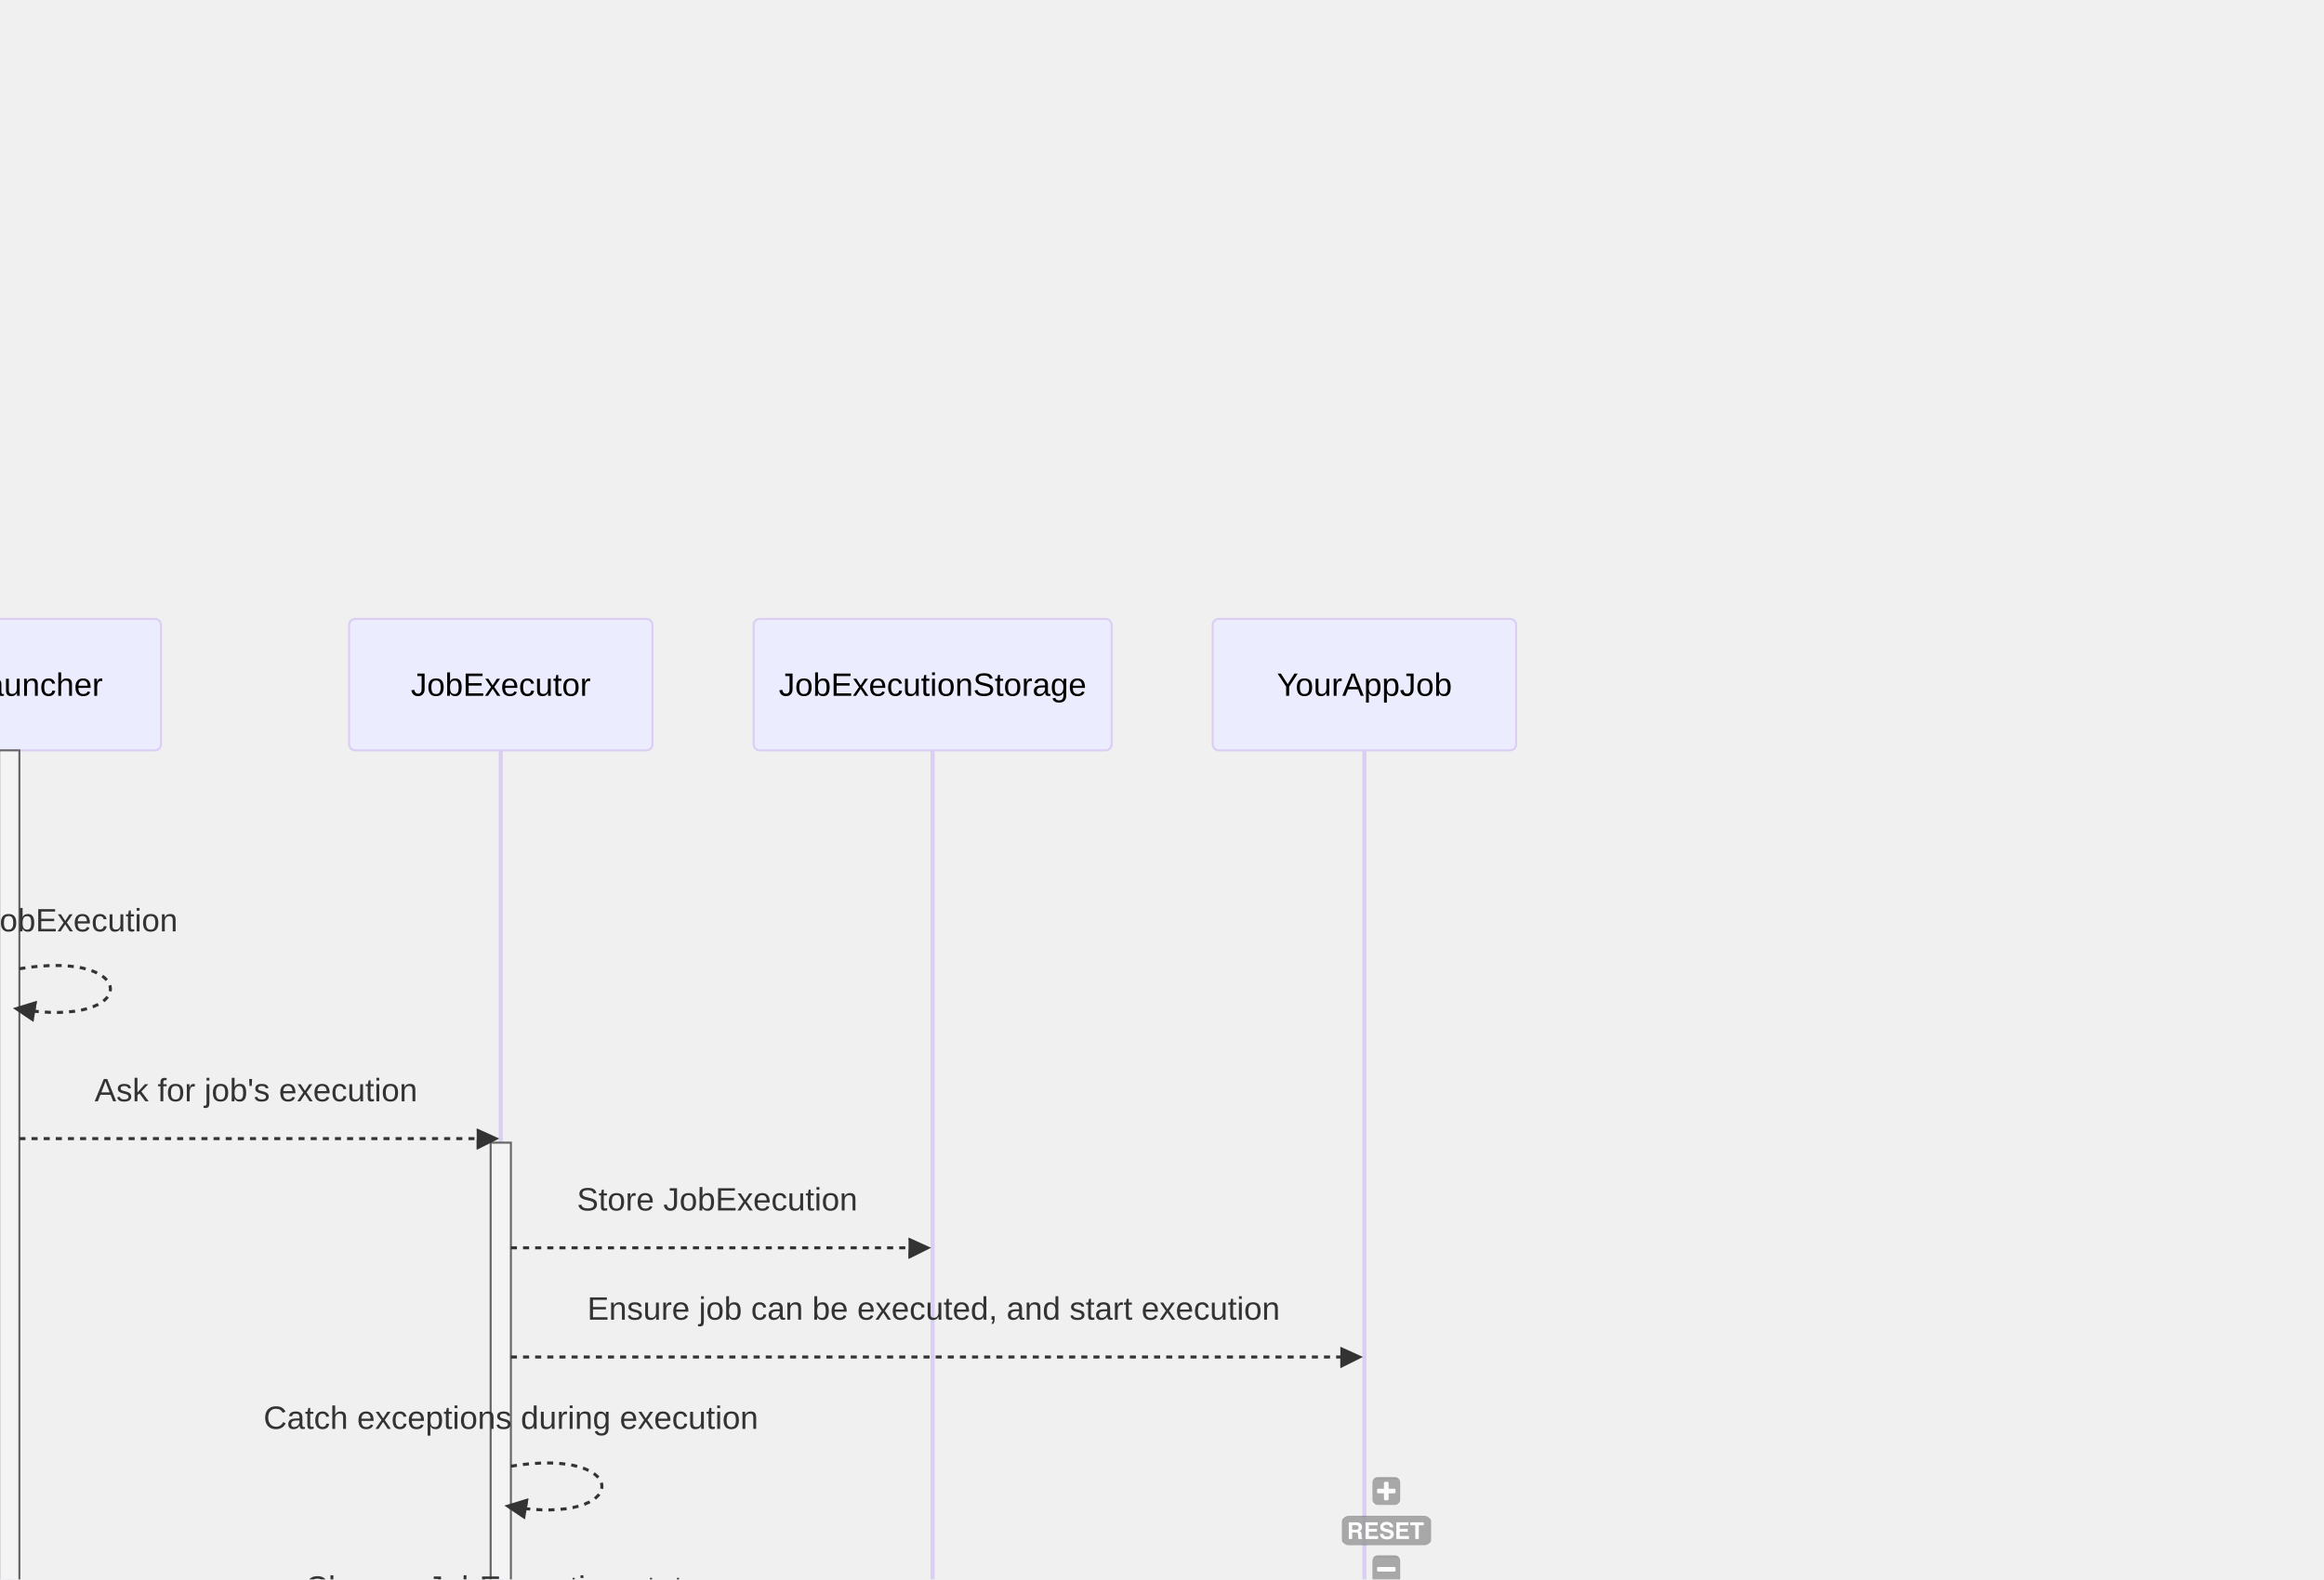
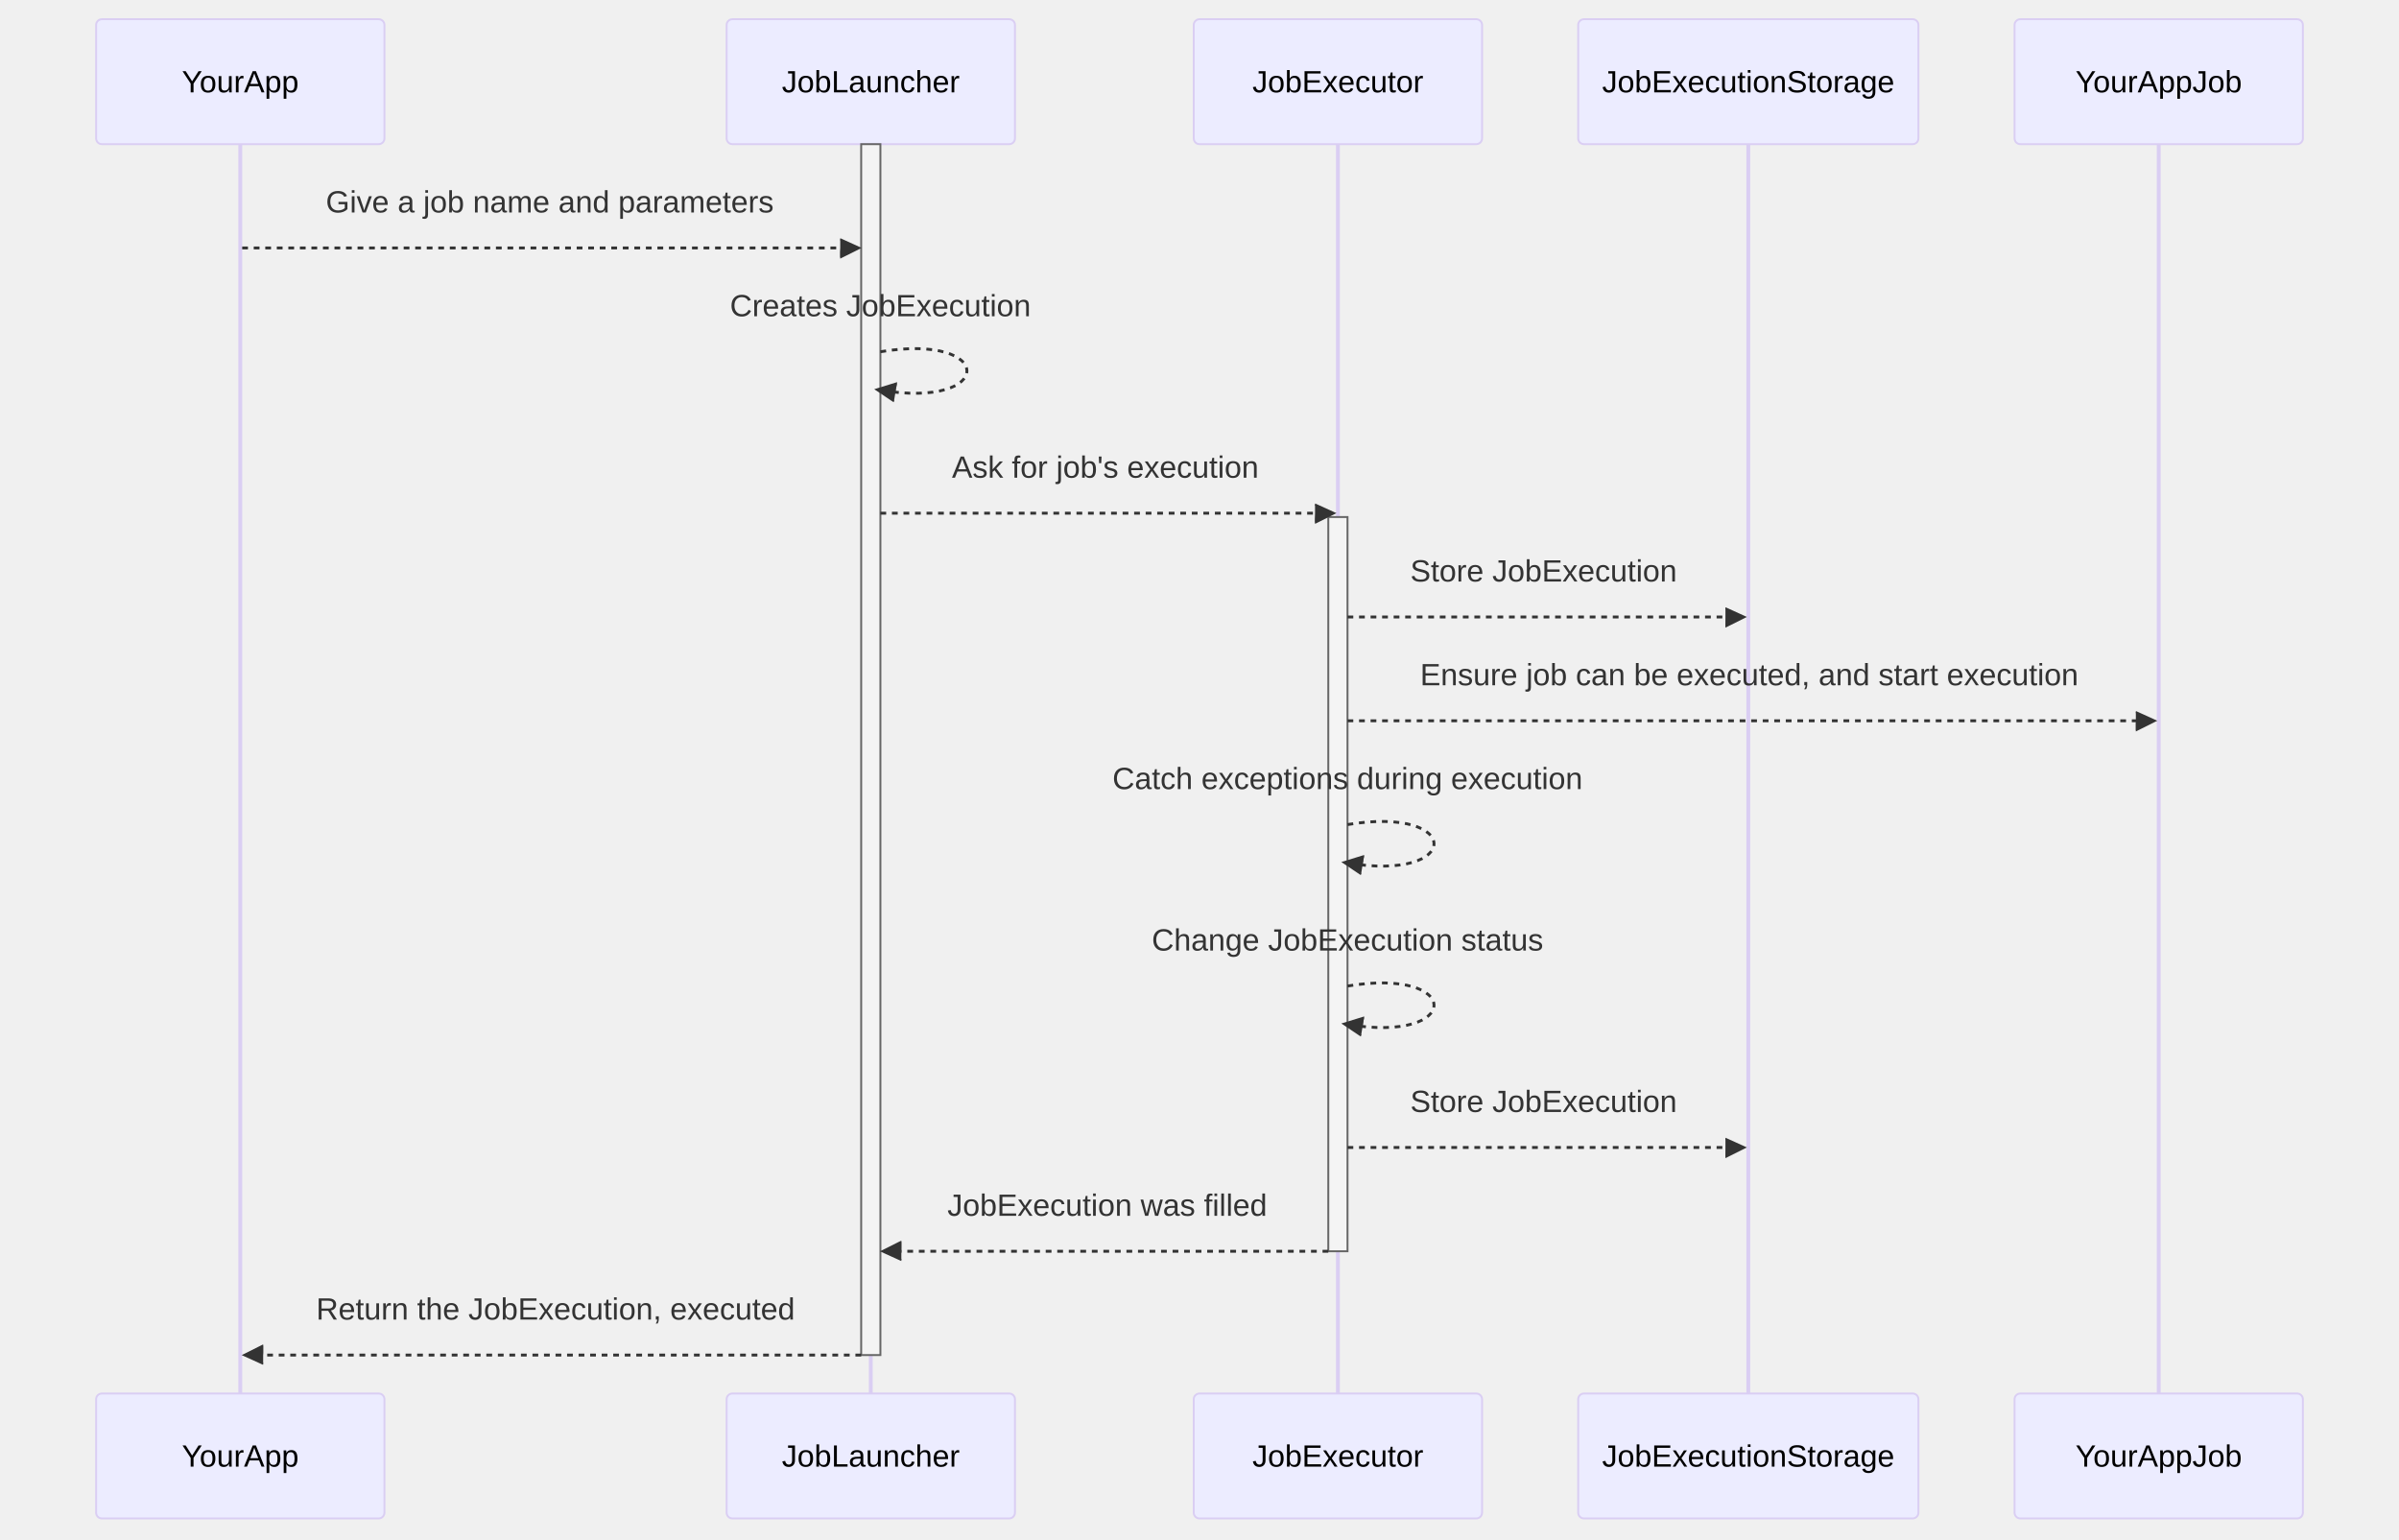
- <svg xmlns="http://www.w3.org/2000/svg" aria-roledescription="sequence" role="graphics-document document" style="overflow: hidden; max-width: 100%;" width="100%" id="graph-div" height="100%">
+ <svg xmlns="http://www.w3.org/2000/svg" aria-roledescription="sequence" role="graphics-document document" viewBox="-50 -10 1248 801" style="max-width: 100%;" width="100%" id="graph-div" height="100%">
+   <g>
+     <rect class="actor actor-bottom" ry="3" rx="3" name="YourAppJob" height="65" width="150" stroke="#666" fill="#eaeaea" y="715" x="998" />
+     <text style="text-anchor: middle; font-size: 16px; font-weight: 400;" class="actor actor-box" alignment-baseline="central" dominant-baseline="central" y="747.5" x="1073">
+       <tspan dy="0" x="1073">YourAppJob</tspan>
+     </text>
+   </g>
+   <g>
+     <rect class="actor actor-bottom" ry="3" rx="3" name="JobExecutionStorage" height="65" width="177" stroke="#666" fill="#eaeaea" y="715" x="771" />
+     <text style="text-anchor: middle; font-size: 16px; font-weight: 400;" class="actor actor-box" alignment-baseline="central" dominant-baseline="central" y="747.5" x="859.5">
+       <tspan dy="0" x="859.5">JobExecutionStorage</tspan>
+     </text>
+   </g>
+   <g>
+     <rect class="actor actor-bottom" ry="3" rx="3" name="JobExecutor" height="65" width="150" stroke="#666" fill="#eaeaea" y="715" x="571" />
+     <text style="text-anchor: middle; font-size: 16px; font-weight: 400;" class="actor actor-box" alignment-baseline="central" dominant-baseline="central" y="747.5" x="646">
+       <tspan dy="0" x="646">JobExecutor</tspan>
+     </text>
+   </g>
+   <g>
+     <rect class="actor actor-bottom" ry="3" rx="3" name="JobLauncher" height="65" width="150" stroke="#666" fill="#eaeaea" y="715" x="328" />
+     <text style="text-anchor: middle; font-size: 16px; font-weight: 400;" class="actor actor-box" alignment-baseline="central" dominant-baseline="central" y="747.5" x="403">
+       <tspan dy="0" x="403">JobLauncher</tspan>
+     </text>
+   </g>
+   <g>
+     <rect class="actor actor-bottom" ry="3" rx="3" name="YourApp" height="65" width="150" stroke="#666" fill="#eaeaea" y="715" x="0" />
+     <text style="text-anchor: middle; font-size: 16px; font-weight: 400;" class="actor actor-box" alignment-baseline="central" dominant-baseline="central" y="747.5" x="75">
+       <tspan dy="0" x="75">YourApp</tspan>
+     </text>
+   </g>
+   <g>
+     <line name="YourAppJob" stroke="#999" stroke-width="0.5px" class="actor-line 200" y2="715" x2="1073" y1="65" x1="1073" id="actor59" />
+     <g id="root-59">
+       <rect class="actor actor-top" ry="3" rx="3" name="YourAppJob" height="65" width="150" stroke="#666" fill="#eaeaea" y="0" x="998" />
+       <text style="text-anchor: middle; font-size: 16px; font-weight: 400;" class="actor actor-box" alignment-baseline="central" dominant-baseline="central" y="32.5" x="1073">
+         <tspan dy="0" x="1073">YourAppJob</tspan>
+       </text>
+     </g>
+   </g>
+   <g>
+     <line name="JobExecutionStorage" stroke="#999" stroke-width="0.5px" class="actor-line 200" y2="715" x2="859.5" y1="65" x1="859.5" id="actor58" />
+     <g id="root-58">
+       <rect class="actor actor-top" ry="3" rx="3" name="JobExecutionStorage" height="65" width="177" stroke="#666" fill="#eaeaea" y="0" x="771" />
+       <text style="text-anchor: middle; font-size: 16px; font-weight: 400;" class="actor actor-box" alignment-baseline="central" dominant-baseline="central" y="32.5" x="859.5">
+         <tspan dy="0" x="859.5">JobExecutionStorage</tspan>
+       </text>
+     </g>
+   </g>
+   <g>
+     <line name="JobExecutor" stroke="#999" stroke-width="0.5px" class="actor-line 200" y2="715" x2="646" y1="65" x1="646" id="actor57" />
+     <g id="root-57">
+       <rect class="actor actor-top" ry="3" rx="3" name="JobExecutor" height="65" width="150" stroke="#666" fill="#eaeaea" y="0" x="571" />
+       <text style="text-anchor: middle; font-size: 16px; font-weight: 400;" class="actor actor-box" alignment-baseline="central" dominant-baseline="central" y="32.5" x="646">
+         <tspan dy="0" x="646">JobExecutor</tspan>
+       </text>
+     </g>
+   </g>
+   <g>
+     <line name="JobLauncher" stroke="#999" stroke-width="0.5px" class="actor-line 200" y2="715" x2="403" y1="65" x1="403" id="actor56" />
+     <g id="root-56">
+       <rect class="actor actor-top" ry="3" rx="3" name="JobLauncher" height="65" width="150" stroke="#666" fill="#eaeaea" y="0" x="328" />
+       <text style="text-anchor: middle; font-size: 16px; font-weight: 400;" class="actor actor-box" alignment-baseline="central" dominant-baseline="central" y="32.5" x="403">
+         <tspan dy="0" x="403">JobLauncher</tspan>
+       </text>
+     </g>
+   </g>
+   <g>
+     <line name="YourApp" stroke="#999" stroke-width="0.5px" class="actor-line 200" y2="715" x2="75" y1="65" x1="75" id="actor55" />
+     <g id="root-55">
+       <rect class="actor actor-top" ry="3" rx="3" name="YourApp" height="65" width="150" stroke="#666" fill="#eaeaea" y="0" x="0" />
+       <text style="text-anchor: middle; font-size: 16px; font-weight: 400;" class="actor actor-box" alignment-baseline="central" dominant-baseline="central" y="32.5" x="75">
+         <tspan dy="0" x="75">YourApp</tspan>
+       </text>
+     </g>
+   </g>
+   <style>#graph-div{font-family:"trebuchet ms",verdana,arial,sans-serif;font-size:16px;fill:#333;}#graph-div .error-icon{fill:#552222;}#graph-div .error-text{fill:#552222;stroke:#552222;}#graph-div .edge-thickness-normal{stroke-width:1px;}#graph-div .edge-thickness-thick{stroke-width:3.5px;}#graph-div .edge-pattern-solid{stroke-dasharray:0;}#graph-div .edge-thickness-invisible{stroke-width:0;fill:none;}#graph-div .edge-pattern-dashed{stroke-dasharray:3;}#graph-div .edge-pattern-dotted{stroke-dasharray:2;}#graph-div .marker{fill:#333333;stroke:#333333;}#graph-div .marker.cross{stroke:#333333;}#graph-div svg{font-family:"trebuchet ms",verdana,arial,sans-serif;font-size:16px;}#graph-div p{margin:0;}#graph-div .actor{stroke:hsl(259.626, 59.777%, 87.902%);fill:#ECECFF;}#graph-div text.actor&gt;tspan{fill:black;stroke:none;}#graph-div .actor-line{stroke:hsl(259.626, 59.777%, 87.902%);}#graph-div .messageLine0{stroke-width:1.5;stroke-dasharray:none;stroke:#333;}#graph-div .messageLine1{stroke-width:1.5;stroke-dasharray:2,2;stroke:#333;}#graph-div #arrowhead path{fill:#333;stroke:#333;}#graph-div .sequenceNumber{fill:white;}#graph-div #sequencenumber{fill:#333;}#graph-div #crosshead path{fill:#333;stroke:#333;}#graph-div .messageText{fill:#333;stroke:none;}#graph-div .labelBox{stroke:hsl(259.626, 59.777%, 87.902%);fill:#ECECFF;}#graph-div .labelText,#graph-div .labelText&gt;tspan{fill:black;stroke:none;}#graph-div .loopText,#graph-div .loopText&gt;tspan{fill:black;stroke:none;}#graph-div .loopLine{stroke-width:2px;stroke-dasharray:2,2;stroke:hsl(259.626, 59.777%, 87.902%);fill:hsl(259.626, 59.777%, 87.902%);}#graph-div .note{stroke:#aaaa33;fill:#fff5ad;}#graph-div .noteText,#graph-div .noteText&gt;tspan{fill:black;stroke:none;}#graph-div .activation0{fill:#f4f4f4;stroke:#666;}#graph-div .activation1{fill:#f4f4f4;stroke:#666;}#graph-div .activation2{fill:#f4f4f4;stroke:#666;}#graph-div .actorPopupMenu{position:absolute;}#graph-div .actorPopupMenuPanel{position:absolute;fill:#ECECFF;box-shadow:0px 8px 16px 0px rgba(0,0,0,0.2);filter:drop-shadow(3px 5px 2px rgb(0 0 0 / 0.4));}#graph-div .actor-man line{stroke:hsl(259.626, 59.777%, 87.902%);fill:#ECECFF;}#graph-div .actor-man circle,#graph-div line{stroke:hsl(259.626, 59.777%, 87.902%);fill:#ECECFF;stroke-width:2px;}#graph-div :root{--mermaid-font-family:"trebuchet ms",verdana,arial,sans-serif;}</style>
+   <g />
  <defs>
    <symbol height="24" width="24" id="computer">
      <path d="M2 2v13h20v-13h-20zm18 11h-16v-9h16v9zm-10.228 6l.466-1h3.524l.467 1h-4.457zm14.228 3h-24l2-6h2.104l-1.33 4h18.45l-1.297-4h2.073l2 6zm-5-10h-14v-7h14v7z" transform="scale(.5)" />
    </symbol>
-     <style id="svg-pan-zoom-controls-styles" type="text/css">.svg-pan-zoom-control { cursor: pointer; fill: black; fill-opacity: 0.333; } .svg-pan-zoom-control:hover { fill-opacity: 0.8; } .svg-pan-zoom-control-background { fill: white; fill-opacity: 0.5; } .svg-pan-zoom-control-background { fill-opacity: 0.8; }</style>
  </defs>
  <defs>
    <symbol clip-rule="evenodd" fill-rule="evenodd" id="database">
      <path d="M12.258.001l.256.004.255.005.253.008.251.01.249.012.247.015.246.016.242.019.241.02.239.023.236.024.233.027.231.028.229.031.225.032.223.034.22.036.217.038.214.04.211.041.208.043.205.045.201.046.198.048.194.05.191.051.187.053.183.054.18.056.175.057.172.059.168.06.163.061.16.063.155.064.15.066.074.033.073.033.071.034.07.034.069.035.068.035.067.035.066.035.064.036.064.036.062.036.06.036.06.037.058.037.058.037.055.038.055.038.053.038.052.038.051.039.05.039.048.039.047.039.045.04.044.04.043.04.041.04.04.041.039.041.037.041.036.041.034.041.033.042.032.042.03.042.029.042.027.042.026.043.024.043.023.043.021.043.02.043.018.044.017.043.015.044.013.044.012.044.011.045.009.044.007.045.006.045.004.045.002.045.001.045v17l-.001.045-.002.045-.004.045-.006.045-.007.045-.009.044-.011.045-.012.044-.013.044-.015.044-.017.043-.018.044-.02.043-.021.043-.023.043-.024.043-.026.043-.027.042-.029.042-.03.042-.032.042-.033.042-.034.041-.036.041-.037.041-.039.041-.04.041-.041.04-.043.04-.044.04-.045.04-.047.039-.048.039-.05.039-.051.039-.052.038-.053.038-.055.038-.055.038-.058.037-.058.037-.06.037-.06.036-.062.036-.064.036-.064.036-.066.035-.067.035-.068.035-.069.035-.07.034-.071.034-.073.033-.074.033-.15.066-.155.064-.16.063-.163.061-.168.06-.172.059-.175.057-.18.056-.183.054-.187.053-.191.051-.194.05-.198.048-.201.046-.205.045-.208.043-.211.041-.214.04-.217.038-.22.036-.223.034-.225.032-.229.031-.231.028-.233.027-.236.024-.239.023-.241.02-.242.019-.246.016-.247.015-.249.012-.251.01-.253.008-.255.005-.256.004-.258.001-.258-.001-.256-.004-.255-.005-.253-.008-.251-.01-.249-.012-.247-.015-.245-.016-.243-.019-.241-.02-.238-.023-.236-.024-.234-.027-.231-.028-.228-.031-.226-.032-.223-.034-.22-.036-.217-.038-.214-.04-.211-.041-.208-.043-.204-.045-.201-.046-.198-.048-.195-.05-.19-.051-.187-.053-.184-.054-.179-.056-.176-.057-.172-.059-.167-.06-.164-.061-.159-.063-.155-.064-.151-.066-.074-.033-.072-.033-.072-.034-.07-.034-.069-.035-.068-.035-.067-.035-.066-.035-.064-.036-.063-.036-.062-.036-.061-.036-.06-.037-.058-.037-.057-.037-.056-.038-.055-.038-.053-.038-.052-.038-.051-.039-.049-.039-.049-.039-.046-.039-.046-.04-.044-.04-.043-.04-.041-.04-.04-.041-.039-.041-.037-.041-.036-.041-.034-.041-.033-.042-.032-.042-.03-.042-.029-.042-.027-.042-.026-.043-.024-.043-.023-.043-.021-.043-.02-.043-.018-.044-.017-.043-.015-.044-.013-.044-.012-.044-.011-.045-.009-.044-.007-.045-.006-.045-.004-.045-.002-.045-.001-.045v-17l.001-.045.002-.045.004-.045.006-.045.007-.045.009-.044.011-.045.012-.044.013-.044.015-.044.017-.043.018-.044.02-.043.021-.043.023-.043.024-.043.026-.043.027-.042.029-.042.03-.042.032-.042.033-.042.034-.041.036-.041.037-.041.039-.041.04-.041.041-.04.043-.04.044-.04.046-.04.046-.039.049-.039.049-.039.051-.039.052-.038.053-.038.055-.038.056-.038.057-.037.058-.037.06-.037.061-.036.062-.036.063-.036.064-.036.066-.035.067-.035.068-.035.069-.035.07-.034.072-.034.072-.033.074-.033.151-.066.155-.064.159-.063.164-.061.167-.06.172-.059.176-.057.179-.056.184-.054.187-.053.19-.051.195-.05.198-.048.201-.046.204-.045.208-.043.211-.041.214-.04.217-.038.22-.036.223-.034.226-.032.228-.031.231-.028.234-.027.236-.024.238-.023.241-.02.243-.019.245-.016.247-.015.249-.012.251-.01.253-.008.255-.005.256-.004.258-.001.258.001zm-9.258 20.499v.01l.001.021.003.021.004.022.005.021.006.022.007.022.009.023.01.022.011.023.012.023.013.023.015.023.016.024.017.023.018.024.019.024.021.024.022.025.023.024.024.025.052.049.056.05.061.051.066.051.07.051.075.051.079.052.084.052.088.052.092.052.097.052.102.051.105.052.11.052.114.051.119.051.123.051.127.05.131.05.135.05.139.048.144.049.147.047.152.047.155.047.16.045.163.045.167.043.171.043.176.041.178.041.183.039.187.039.19.037.194.035.197.035.202.033.204.031.209.03.212.029.216.027.219.025.222.024.226.021.23.02.233.018.236.016.24.015.243.012.246.01.249.008.253.005.256.004.259.001.26-.001.257-.004.254-.005.25-.008.247-.011.244-.012.241-.014.237-.016.233-.018.231-.021.226-.021.224-.024.22-.026.216-.027.212-.028.21-.031.205-.031.202-.034.198-.034.194-.036.191-.037.187-.039.183-.04.179-.04.175-.042.172-.043.168-.044.163-.045.16-.046.155-.046.152-.047.148-.048.143-.049.139-.049.136-.05.131-.05.126-.05.123-.051.118-.052.114-.051.11-.052.106-.052.101-.052.096-.052.092-.052.088-.053.083-.051.079-.052.074-.052.07-.051.065-.051.06-.051.056-.05.051-.05.023-.024.023-.025.021-.024.02-.024.019-.024.018-.024.017-.024.015-.023.014-.024.013-.023.012-.023.01-.023.01-.022.008-.022.006-.022.006-.022.004-.022.004-.021.001-.021.001-.021v-4.127l-.077.055-.08.053-.083.054-.085.053-.087.052-.09.052-.093.051-.095.05-.097.05-.1.049-.102.049-.105.048-.106.047-.109.047-.111.046-.114.045-.115.045-.118.044-.12.043-.122.042-.124.042-.126.041-.128.04-.13.04-.132.038-.134.038-.135.037-.138.037-.139.035-.142.035-.143.034-.144.033-.147.032-.148.031-.15.03-.151.03-.153.029-.154.027-.156.027-.158.026-.159.025-.161.024-.162.023-.163.022-.165.021-.166.02-.167.019-.169.018-.169.017-.171.016-.173.015-.173.014-.175.013-.175.012-.177.011-.178.01-.179.008-.179.008-.181.006-.182.005-.182.004-.184.003-.184.002h-.37l-.184-.002-.184-.003-.182-.004-.182-.005-.181-.006-.179-.008-.179-.008-.178-.01-.176-.011-.176-.012-.175-.013-.173-.014-.172-.015-.171-.016-.17-.017-.169-.018-.167-.019-.166-.02-.165-.021-.163-.022-.162-.023-.161-.024-.159-.025-.157-.026-.156-.027-.155-.027-.153-.029-.151-.03-.15-.03-.148-.031-.146-.032-.145-.033-.143-.034-.141-.035-.14-.035-.137-.037-.136-.037-.134-.038-.132-.038-.13-.04-.128-.04-.126-.041-.124-.042-.122-.042-.12-.044-.117-.043-.116-.045-.113-.045-.112-.046-.109-.047-.106-.047-.105-.048-.102-.049-.1-.049-.097-.05-.095-.05-.093-.052-.09-.051-.087-.052-.085-.053-.083-.054-.08-.054-.077-.054v4.127zm0-5.654v.011l.001.021.003.021.004.021.005.022.006.022.007.022.009.022.01.022.011.023.012.023.013.023.015.024.016.023.017.024.018.024.019.024.021.024.022.024.023.025.024.024.052.05.056.05.061.05.066.051.07.051.075.052.079.051.084.052.088.052.092.052.097.052.102.052.105.052.11.051.114.051.119.052.123.05.127.051.131.05.135.049.139.049.144.048.147.048.152.047.155.046.16.045.163.045.167.044.171.042.176.042.178.04.183.04.187.038.19.037.194.036.197.034.202.033.204.032.209.03.212.028.216.027.219.025.222.024.226.022.23.02.233.018.236.016.24.014.243.012.246.01.249.008.253.006.256.003.259.001.26-.001.257-.003.254-.006.25-.008.247-.01.244-.012.241-.015.237-.016.233-.018.231-.02.226-.022.224-.024.22-.025.216-.027.212-.029.21-.03.205-.032.202-.033.198-.035.194-.036.191-.037.187-.039.183-.039.179-.041.175-.042.172-.043.168-.044.163-.045.16-.045.155-.047.152-.047.148-.048.143-.048.139-.05.136-.049.131-.05.126-.051.123-.051.118-.051.114-.052.11-.052.106-.052.101-.052.096-.052.092-.052.088-.052.083-.052.079-.052.074-.051.07-.052.065-.051.06-.05.056-.051.051-.049.023-.025.023-.024.021-.025.02-.024.019-.024.018-.024.017-.024.015-.023.014-.023.013-.024.012-.022.01-.023.01-.023.008-.022.006-.022.006-.022.004-.021.004-.022.001-.021.001-.021v-4.139l-.077.054-.08.054-.083.054-.085.052-.087.053-.09.051-.093.051-.095.051-.097.05-.1.049-.102.049-.105.048-.106.047-.109.047-.111.046-.114.045-.115.044-.118.044-.12.044-.122.042-.124.042-.126.041-.128.04-.13.039-.132.039-.134.038-.135.037-.138.036-.139.036-.142.035-.143.033-.144.033-.147.033-.148.031-.15.03-.151.03-.153.028-.154.028-.156.027-.158.026-.159.025-.161.024-.162.023-.163.022-.165.021-.166.02-.167.019-.169.018-.169.017-.171.016-.173.015-.173.014-.175.013-.175.012-.177.011-.178.009-.179.009-.179.007-.181.007-.182.005-.182.004-.184.003-.184.002h-.37l-.184-.002-.184-.003-.182-.004-.182-.005-.181-.007-.179-.007-.179-.009-.178-.009-.176-.011-.176-.012-.175-.013-.173-.014-.172-.015-.171-.016-.17-.017-.169-.018-.167-.019-.166-.02-.165-.021-.163-.022-.162-.023-.161-.024-.159-.025-.157-.026-.156-.027-.155-.028-.153-.028-.151-.03-.15-.03-.148-.031-.146-.033-.145-.033-.143-.033-.141-.035-.14-.036-.137-.036-.136-.037-.134-.038-.132-.039-.13-.039-.128-.04-.126-.041-.124-.042-.122-.043-.12-.043-.117-.044-.116-.044-.113-.046-.112-.046-.109-.046-.106-.047-.105-.048-.102-.049-.1-.049-.097-.05-.095-.051-.093-.051-.09-.051-.087-.053-.085-.052-.083-.054-.08-.054-.077-.054v4.139zm0-5.666v.011l.001.02.003.022.004.021.005.022.006.021.007.022.009.023.01.022.011.023.012.023.013.023.015.023.016.024.017.024.018.023.019.024.021.025.022.024.023.024.024.025.052.05.056.05.061.05.066.051.07.051.075.052.079.051.084.052.088.052.092.052.097.052.102.052.105.051.11.052.114.051.119.051.123.051.127.05.131.05.135.05.139.049.144.048.147.048.152.047.155.046.16.045.163.045.167.043.171.043.176.042.178.04.183.04.187.038.19.037.194.036.197.034.202.033.204.032.209.03.212.028.216.027.219.025.222.024.226.021.23.02.233.018.236.017.24.014.243.012.246.01.249.008.253.006.256.003.259.001.26-.001.257-.003.254-.006.25-.008.247-.01.244-.013.241-.014.237-.016.233-.018.231-.02.226-.022.224-.024.22-.025.216-.027.212-.029.21-.03.205-.032.202-.033.198-.035.194-.036.191-.037.187-.039.183-.039.179-.041.175-.042.172-.043.168-.044.163-.045.16-.045.155-.047.152-.047.148-.048.143-.049.139-.049.136-.049.131-.051.126-.05.123-.051.118-.052.114-.051.11-.052.106-.052.101-.052.096-.052.092-.052.088-.052.083-.052.079-.052.074-.052.07-.051.065-.051.06-.051.056-.05.051-.049.023-.025.023-.025.021-.024.02-.024.019-.024.018-.024.017-.024.015-.023.014-.024.013-.023.012-.023.01-.022.01-.023.008-.022.006-.022.006-.022.004-.022.004-.021.001-.021.001-.021v-4.153l-.077.054-.08.054-.083.053-.085.053-.087.053-.09.051-.093.051-.095.051-.097.05-.1.049-.102.048-.105.048-.106.048-.109.046-.111.046-.114.046-.115.044-.118.044-.12.043-.122.043-.124.042-.126.041-.128.04-.13.039-.132.039-.134.038-.135.037-.138.036-.139.036-.142.034-.143.034-.144.033-.147.032-.148.032-.15.03-.151.03-.153.028-.154.028-.156.027-.158.026-.159.024-.161.024-.162.023-.163.023-.165.021-.166.02-.167.019-.169.018-.169.017-.171.016-.173.015-.173.014-.175.013-.175.012-.177.01-.178.01-.179.009-.179.007-.181.006-.182.006-.182.004-.184.003-.184.001-.185.001-.185-.001-.184-.001-.184-.003-.182-.004-.182-.006-.181-.006-.179-.007-.179-.009-.178-.01-.176-.01-.176-.012-.175-.013-.173-.014-.172-.015-.171-.016-.17-.017-.169-.018-.167-.019-.166-.02-.165-.021-.163-.023-.162-.023-.161-.024-.159-.024-.157-.026-.156-.027-.155-.028-.153-.028-.151-.03-.15-.03-.148-.032-.146-.032-.145-.033-.143-.034-.141-.034-.14-.036-.137-.036-.136-.037-.134-.038-.132-.039-.13-.039-.128-.041-.126-.041-.124-.041-.122-.043-.12-.043-.117-.044-.116-.044-.113-.046-.112-.046-.109-.046-.106-.048-.105-.048-.102-.048-.1-.05-.097-.049-.095-.051-.093-.051-.09-.052-.087-.052-.085-.053-.083-.053-.08-.054-.077-.054v4.153zm8.74-8.179l-.257.004-.254.005-.25.008-.247.011-.244.012-.241.014-.237.016-.233.018-.231.021-.226.022-.224.023-.22.026-.216.027-.212.028-.21.031-.205.032-.202.033-.198.034-.194.036-.191.038-.187.038-.183.04-.179.041-.175.042-.172.043-.168.043-.163.045-.16.046-.155.046-.152.048-.148.048-.143.048-.139.049-.136.05-.131.05-.126.051-.123.051-.118.051-.114.052-.11.052-.106.052-.101.052-.096.052-.092.052-.088.052-.083.052-.079.052-.074.051-.07.052-.065.051-.06.05-.056.05-.051.05-.023.025-.023.024-.021.024-.02.025-.019.024-.018.024-.017.023-.015.024-.014.023-.013.023-.012.023-.01.023-.01.022-.008.022-.006.023-.006.021-.004.022-.004.021-.001.021-.001.021.001.021.001.021.004.021.004.022.006.021.006.023.008.022.01.022.01.023.012.023.013.023.014.023.015.024.017.023.018.024.019.024.02.025.021.024.023.024.023.025.051.05.056.05.06.05.065.051.07.052.074.051.079.052.083.052.088.052.092.052.096.052.101.052.106.052.11.052.114.052.118.051.123.051.126.051.131.05.136.05.139.049.143.048.148.048.152.048.155.046.16.046.163.045.168.043.172.043.175.042.179.041.183.04.187.038.191.038.194.036.198.034.202.033.205.032.21.031.212.028.216.027.22.026.224.023.226.022.231.021.233.018.237.016.241.014.244.012.247.011.25.008.254.005.257.004.26.001.26-.001.257-.004.254-.005.25-.008.247-.011.244-.012.241-.014.237-.016.233-.018.231-.021.226-.022.224-.023.22-.026.216-.027.212-.028.21-.031.205-.032.202-.033.198-.034.194-.036.191-.038.187-.038.183-.04.179-.041.175-.042.172-.043.168-.043.163-.045.16-.046.155-.046.152-.048.148-.048.143-.048.139-.049.136-.05.131-.05.126-.051.123-.051.118-.051.114-.052.11-.052.106-.052.101-.052.096-.052.092-.052.088-.052.083-.052.079-.052.074-.051.07-.052.065-.051.06-.05.056-.05.051-.05.023-.025.023-.024.021-.024.02-.025.019-.024.018-.024.017-.023.015-.024.014-.023.013-.023.012-.023.01-.023.01-.022.008-.022.006-.023.006-.021.004-.022.004-.021.001-.021.001-.021-.001-.021-.001-.021-.004-.021-.004-.022-.006-.021-.006-.023-.008-.022-.01-.022-.01-.023-.012-.023-.013-.023-.014-.023-.015-.024-.017-.023-.018-.024-.019-.024-.02-.025-.021-.024-.023-.024-.023-.025-.051-.05-.056-.05-.06-.05-.065-.051-.07-.052-.074-.051-.079-.052-.083-.052-.088-.052-.092-.052-.096-.052-.101-.052-.106-.052-.11-.052-.114-.052-.118-.051-.123-.051-.126-.051-.131-.05-.136-.05-.139-.049-.143-.048-.148-.048-.152-.048-.155-.046-.16-.046-.163-.045-.168-.043-.172-.043-.175-.042-.179-.041-.183-.04-.187-.038-.191-.038-.194-.036-.198-.034-.202-.033-.205-.032-.21-.031-.212-.028-.216-.027-.22-.026-.224-.023-.226-.022-.231-.021-.233-.018-.237-.016-.241-.014-.244-.012-.247-.011-.25-.008-.254-.005-.257-.004-.26-.001-.26.001z" transform="scale(.5)" />
    </symbol>
  </defs>
  <defs>
    <symbol height="24" width="24" id="clock">
      <path d="M12 2c5.514 0 10 4.486 10 10s-4.486 10-10 10-10-4.486-10-10 4.486-10 10-10zm0-2c-6.627 0-12 5.373-12 12s5.373 12 12 12 12-5.373 12-12-5.373-12-12-12zm5.848 12.459c.202.038.202.333.001.372-1.907.361-6.045 1.111-6.547 1.111-.719 0-1.301-.582-1.301-1.301 0-.512.77-5.447 1.125-7.445.034-.192.312-.181.343.014l.985 6.238 5.394 1.011z" transform="scale(.5)" />
    </symbol>
  </defs>
  <defs>
    <marker orient="auto-start-reverse" markerHeight="12" markerWidth="12" markerUnits="userSpaceOnUse" refY="5" refX="7.9" id="arrowhead">
      <path d="M -1 0 L 10 5 L 0 10 z" />
    </marker>
  </defs>
  <defs>
    <marker refY="4.5" refX="4" orient="auto" markerHeight="8" markerWidth="15" id="crosshead">
      <path style="stroke-dasharray: 0, 0;" d="M 1,2 L 6,7 M 6,2 L 1,7" stroke-width="1pt" stroke="#000000" fill="none" />
    </marker>
  </defs>
  <defs>
    <marker orient="auto" markerHeight="28" markerWidth="20" refY="7" refX="15.5" id="filled-head">
      <path d="M 18,7 L9,13 L14,7 L9,1 Z" />
    </marker>
  </defs>
  <defs>
    <marker orient="auto" markerHeight="40" markerWidth="60" refY="15" refX="15" id="sequencenumber">
      <circle r="6" cy="15" cx="15" />
    </marker>
  </defs>
-   <g id="viewport-20250129081352792" class="svg-pan-zoom_viewport" transform="matrix(1.259895,0,0,1.259895,-501.9587,385.5886)" style="transform: matrix(1.25989, 0, 0, 1.25989, -501.959, 385.589);">
-     <g>
-       <rect class="actor actor-bottom" ry="3" rx="3" name="YourAppJob" height="65" width="150" stroke="#666" fill="#eaeaea" y="715" x="998" />
-       <text style="text-anchor: middle; font-size: 16px; font-weight: 400;" class="actor actor-box" alignment-baseline="central" dominant-baseline="central" y="747.5" x="1073">
-         <tspan dy="0" x="1073">YourAppJob</tspan>
-       </text>
-     </g>
-     <g>
-       <rect class="actor actor-bottom" ry="3" rx="3" name="JobExecutionStorage" height="65" width="177" stroke="#666" fill="#eaeaea" y="715" x="771" />
-       <text style="text-anchor: middle; font-size: 16px; font-weight: 400;" class="actor actor-box" alignment-baseline="central" dominant-baseline="central" y="747.5" x="859.5">
-         <tspan dy="0" x="859.5">JobExecutionStorage</tspan>
-       </text>
-     </g>
-     <g>
-       <rect class="actor actor-bottom" ry="3" rx="3" name="JobExecutor" height="65" width="150" stroke="#666" fill="#eaeaea" y="715" x="571" />
-       <text style="text-anchor: middle; font-size: 16px; font-weight: 400;" class="actor actor-box" alignment-baseline="central" dominant-baseline="central" y="747.5" x="646">
-         <tspan dy="0" x="646">JobExecutor</tspan>
-       </text>
-     </g>
-     <g>
-       <rect class="actor actor-bottom" ry="3" rx="3" name="JobLauncher" height="65" width="150" stroke="#666" fill="#eaeaea" y="715" x="328" />
-       <text style="text-anchor: middle; font-size: 16px; font-weight: 400;" class="actor actor-box" alignment-baseline="central" dominant-baseline="central" y="747.5" x="403">
-         <tspan dy="0" x="403">JobLauncher</tspan>
-       </text>
-     </g>
-     <g>
-       <rect class="actor actor-bottom" ry="3" rx="3" name="YourApp" height="65" width="150" stroke="#666" fill="#eaeaea" y="715" x="0" />
-       <text style="text-anchor: middle; font-size: 16px; font-weight: 400;" class="actor actor-box" alignment-baseline="central" dominant-baseline="central" y="747.5" x="75">
-         <tspan dy="0" x="75">YourApp</tspan>
-       </text>
-     </g>
-     <g>
-       <line name="YourAppJob" stroke="#999" stroke-width="0.5px" class="actor-line 200" y2="715" x2="1073" y1="65" x1="1073" id="actor13" />
-       <g id="root-13">
-         <rect class="actor actor-top" ry="3" rx="3" name="YourAppJob" height="65" width="150" stroke="#666" fill="#eaeaea" y="0" x="998" />
-         <text style="text-anchor: middle; font-size: 16px; font-weight: 400;" class="actor actor-box" alignment-baseline="central" dominant-baseline="central" y="32.5" x="1073">
-           <tspan dy="0" x="1073">YourAppJob</tspan>
-         </text>
-       </g>
-     </g>
-     <g>
-       <line name="JobExecutionStorage" stroke="#999" stroke-width="0.5px" class="actor-line 200" y2="715" x2="859.5" y1="65" x1="859.5" id="actor12" />
-       <g id="root-12">
-         <rect class="actor actor-top" ry="3" rx="3" name="JobExecutionStorage" height="65" width="177" stroke="#666" fill="#eaeaea" y="0" x="771" />
-         <text style="text-anchor: middle; font-size: 16px; font-weight: 400;" class="actor actor-box" alignment-baseline="central" dominant-baseline="central" y="32.5" x="859.5">
-           <tspan dy="0" x="859.5">JobExecutionStorage</tspan>
-         </text>
-       </g>
-     </g>
-     <g>
-       <line name="JobExecutor" stroke="#999" stroke-width="0.5px" class="actor-line 200" y2="715" x2="646" y1="65" x1="646" id="actor11" />
-       <g id="root-11">
-         <rect class="actor actor-top" ry="3" rx="3" name="JobExecutor" height="65" width="150" stroke="#666" fill="#eaeaea" y="0" x="571" />
-         <text style="text-anchor: middle; font-size: 16px; font-weight: 400;" class="actor actor-box" alignment-baseline="central" dominant-baseline="central" y="32.5" x="646">
-           <tspan dy="0" x="646">JobExecutor</tspan>
-         </text>
-       </g>
-     </g>
-     <g>
-       <line name="JobLauncher" stroke="#999" stroke-width="0.5px" class="actor-line 200" y2="715" x2="403" y1="65" x1="403" id="actor10" />
-       <g id="root-10">
-         <rect class="actor actor-top" ry="3" rx="3" name="JobLauncher" height="65" width="150" stroke="#666" fill="#eaeaea" y="0" x="328" />
-         <text style="text-anchor: middle; font-size: 16px; font-weight: 400;" class="actor actor-box" alignment-baseline="central" dominant-baseline="central" y="32.5" x="403">
-           <tspan dy="0" x="403">JobLauncher</tspan>
-         </text>
-       </g>
-     </g>
-     <g>
-       <line name="YourApp" stroke="#999" stroke-width="0.5px" class="actor-line 200" y2="715" x2="75" y1="65" x1="75" id="actor9" />
-       <g id="root-9">
-         <rect class="actor actor-top" ry="3" rx="3" name="YourApp" height="65" width="150" stroke="#666" fill="#eaeaea" y="0" x="0" />
-         <text style="text-anchor: middle; font-size: 16px; font-weight: 400;" class="actor actor-box" alignment-baseline="central" dominant-baseline="central" y="32.5" x="75">
-           <tspan dy="0" x="75">YourApp</tspan>
-         </text>
-       </g>
-     </g>
-     <style>#graph-div{font-family:"trebuchet ms",verdana,arial,sans-serif;font-size:16px;fill:#333;}#graph-div .error-icon{fill:#552222;}#graph-div .error-text{fill:#552222;stroke:#552222;}#graph-div .edge-thickness-normal{stroke-width:1px;}#graph-div .edge-thickness-thick{stroke-width:3.5px;}#graph-div .edge-pattern-solid{stroke-dasharray:0;}#graph-div .edge-thickness-invisible{stroke-width:0;fill:none;}#graph-div .edge-pattern-dashed{stroke-dasharray:3;}#graph-div .edge-pattern-dotted{stroke-dasharray:2;}#graph-div .marker{fill:#333333;stroke:#333333;}#graph-div .marker.cross{stroke:#333333;}#graph-div svg{font-family:"trebuchet ms",verdana,arial,sans-serif;font-size:16px;}#graph-div p{margin:0;}#graph-div .actor{stroke:hsl(259.626, 59.777%, 87.902%);fill:#ECECFF;}#graph-div text.actor&gt;tspan{fill:black;stroke:none;}#graph-div .actor-line{stroke:hsl(259.626, 59.777%, 87.902%);}#graph-div .messageLine0{stroke-width:1.5;stroke-dasharray:none;stroke:#333;}#graph-div .messageLine1{stroke-width:1.5;stroke-dasharray:2,2;stroke:#333;}#graph-div #arrowhead path{fill:#333;stroke:#333;}#graph-div .sequenceNumber{fill:white;}#graph-div #sequencenumber{fill:#333;}#graph-div #crosshead path{fill:#333;stroke:#333;}#graph-div .messageText{fill:#333;stroke:none;}#graph-div .labelBox{stroke:hsl(259.626, 59.777%, 87.902%);fill:#ECECFF;}#graph-div .labelText,#graph-div .labelText&gt;tspan{fill:black;stroke:none;}#graph-div .loopText,#graph-div .loopText&gt;tspan{fill:black;stroke:none;}#graph-div .loopLine{stroke-width:2px;stroke-dasharray:2,2;stroke:hsl(259.626, 59.777%, 87.902%);fill:hsl(259.626, 59.777%, 87.902%);}#graph-div .note{stroke:#aaaa33;fill:#fff5ad;}#graph-div .noteText,#graph-div .noteText&gt;tspan{fill:black;stroke:none;}#graph-div .activation0{fill:#f4f4f4;stroke:#666;}#graph-div .activation1{fill:#f4f4f4;stroke:#666;}#graph-div .activation2{fill:#f4f4f4;stroke:#666;}#graph-div .actorPopupMenu{position:absolute;}#graph-div .actorPopupMenuPanel{position:absolute;fill:#ECECFF;box-shadow:0px 8px 16px 0px rgba(0,0,0,0.2);filter:drop-shadow(3px 5px 2px rgb(0 0 0 / 0.4));}#graph-div .actor-man line{stroke:hsl(259.626, 59.777%, 87.902%);fill:#ECECFF;}#graph-div .actor-man circle,#graph-div line{stroke:hsl(259.626, 59.777%, 87.902%);fill:#ECECFF;stroke-width:2px;}#graph-div :root{--mermaid-font-family:"trebuchet ms",verdana,arial,sans-serif;}</style>
-     <g />
-     <g>
-       <rect class="activation0" height="630" width="10" stroke="#666" fill="#EDF2AE" y="65" x="398" />
-     </g>
-     <g>
-       <rect class="activation0" height="382" width="10" stroke="#666" fill="#EDF2AE" y="259" x="641" />
-     </g>
-     <text style="font-size: 16px; font-weight: 400;" dy="1em" class="messageText" alignment-baseline="middle" dominant-baseline="middle" text-anchor="middle" y="80" x="236">Give a job name and parameters</text>
-     <line style="stroke-dasharray: 3, 3; fill: none;" marker-end="url(#arrowhead)" stroke="none" stroke-width="2" class="messageLine1" y2="119" x2="395" y1="119" x1="76" />
-     <text style="font-size: 16px; font-weight: 400;" dy="1em" class="messageText" alignment-baseline="middle" dominant-baseline="middle" text-anchor="middle" y="134" x="408">Creates JobExecution</text>
-     <path style="stroke-dasharray: 3, 3; fill: none;" marker-end="url(#arrowhead)" stroke="none" stroke-width="2" class="messageLine1" d="M 408,173 C 468,163 468,203 408,193" />
-     <text style="font-size: 16px; font-weight: 400;" dy="1em" class="messageText" alignment-baseline="middle" dominant-baseline="middle" text-anchor="middle" y="218" x="525">Ask for job's execution</text>
-     <line style="stroke-dasharray: 3, 3; fill: none;" marker-end="url(#arrowhead)" stroke="none" stroke-width="2" class="messageLine1" y2="257" x2="642" y1="257" x1="408" />
-     <text style="font-size: 16px; font-weight: 400;" dy="1em" class="messageText" alignment-baseline="middle" dominant-baseline="middle" text-anchor="middle" y="272" x="753">Store JobExecution</text>
-     <line style="stroke-dasharray: 3, 3; fill: none;" marker-end="url(#arrowhead)" stroke="none" stroke-width="2" class="messageLine1" y2="311" x2="855.5" y1="311" x1="651" />
-     <text style="font-size: 16px; font-weight: 400;" dy="1em" class="messageText" alignment-baseline="middle" dominant-baseline="middle" text-anchor="middle" y="326" x="860">Ensure job can be executed, and start execution</text>
-     <line style="stroke-dasharray: 3, 3; fill: none;" marker-end="url(#arrowhead)" stroke="none" stroke-width="2" class="messageLine1" y2="365" x2="1069" y1="365" x1="651" />
-     <text style="font-size: 16px; font-weight: 400;" dy="1em" class="messageText" alignment-baseline="middle" dominant-baseline="middle" text-anchor="middle" y="380" x="651">Catch exceptions during execution</text>
-     <path style="stroke-dasharray: 3, 3; fill: none;" marker-end="url(#arrowhead)" stroke="none" stroke-width="2" class="messageLine1" d="M 651,419 C 711,409 711,449 651,439" />
-     <text style="font-size: 16px; font-weight: 400;" dy="1em" class="messageText" alignment-baseline="middle" dominant-baseline="middle" text-anchor="middle" y="464" x="651">Change JobExecution status</text>
-     <path style="stroke-dasharray: 3, 3; fill: none;" marker-end="url(#arrowhead)" stroke="none" stroke-width="2" class="messageLine1" d="M 651,503 C 711,493 711,533 651,523" />
-     <text style="font-size: 16px; font-weight: 400;" dy="1em" class="messageText" alignment-baseline="middle" dominant-baseline="middle" text-anchor="middle" y="548" x="753">Store JobExecution</text>
-     <line style="stroke-dasharray: 3, 3; fill: none;" marker-end="url(#arrowhead)" stroke="none" stroke-width="2" class="messageLine1" y2="587" x2="855.5" y1="587" x1="651" />
-     <text style="font-size: 16px; font-weight: 400;" dy="1em" class="messageText" alignment-baseline="middle" dominant-baseline="middle" text-anchor="middle" y="602" x="526">JobExecution was filled</text>
-     <line style="stroke-dasharray: 3, 3; fill: none;" marker-end="url(#arrowhead)" stroke="none" stroke-width="2" class="messageLine1" y2="641" x2="411" y1="641" x1="641" />
-     <text style="font-size: 16px; font-weight: 400;" dy="1em" class="messageText" alignment-baseline="middle" dominant-baseline="middle" text-anchor="middle" y="656" x="239">Return the JobExecution, executed</text>
-     <line style="stroke-dasharray: 3, 3; fill: none;" marker-end="url(#arrowhead)" stroke="none" stroke-width="2" class="messageLine1" y2="695" x2="79" y1="695" x1="398" />
+   <g>
+     <rect class="activation0" height="630" width="10" stroke="#666" fill="#EDF2AE" y="65" x="398" />
  </g>
-   <g id="svg-pan-zoom-controls" transform="translate(832 918) scale(0.75)" class="svg-pan-zoom-control">
-     <g id="svg-pan-zoom-zoom-in" transform="translate(30.5 5) scale(0.015)" class="svg-pan-zoom-control">
-       <rect x="0" y="0" width="1500" height="1400" class="svg-pan-zoom-control-background" />
-       <path d="M1280 576v128q0 26 -19 45t-45 19h-320v320q0 26 -19 45t-45 19h-128q-26 0 -45 -19t-19 -45v-320h-320q-26 0 -45 -19t-19 -45v-128q0 -26 19 -45t45 -19h320v-320q0 -26 19 -45t45 -19h128q26 0 45 19t19 45v320h320q26 0 45 19t19 45zM1536 1120v-960 q0 -119 -84.5 -203.5t-203.5 -84.5h-960q-119 0 -203.5 84.5t-84.5 203.5v960q0 119 84.5 203.5t203.5 84.5h960q119 0 203.5 -84.5t84.5 -203.5z" class="svg-pan-zoom-control-element" />
-     </g>
-     <g id="svg-pan-zoom-reset-pan-zoom" transform="translate(5 35) scale(0.4)" class="svg-pan-zoom-control">
-       <rect x="2" y="2" width="182" height="58" class="svg-pan-zoom-control-background" />
-       <path d="M33.051,20.632c-0.742-0.406-1.854-0.609-3.338-0.609h-7.969v9.281h7.769c1.543,0,2.701-0.188,3.473-0.562c1.365-0.656,2.048-1.953,2.048-3.891C35.032,22.757,34.372,21.351,33.051,20.632z" class="svg-pan-zoom-control-element" />
-       <path d="M170.231,0.5H15.847C7.102,0.5,0.5,5.708,0.5,11.84v38.861C0.5,56.833,7.102,61.5,15.847,61.5h154.384c8.745,0,15.269-4.667,15.269-10.798V11.84C185.5,5.708,178.976,0.5,170.231,0.5z M42.837,48.569h-7.969c-0.219-0.766-0.375-1.383-0.469-1.852c-0.188-0.969-0.289-1.961-0.305-2.977l-0.047-3.211c-0.03-2.203-0.41-3.672-1.142-4.406c-0.732-0.734-2.103-1.102-4.113-1.102h-7.05v13.547h-7.055V14.022h16.524c2.361,0.047,4.178,0.344,5.45,0.891c1.272,0.547,2.351,1.352,3.234,2.414c0.731,0.875,1.31,1.844,1.737,2.906s0.64,2.273,0.64,3.633c0,1.641-0.414,3.254-1.242,4.84s-2.195,2.707-4.102,3.363c1.594,0.641,2.723,1.551,3.387,2.73s0.996,2.98,0.996,5.402v2.32c0,1.578,0.063,2.648,0.19,3.211c0.19,0.891,0.635,1.547,1.333,1.969V48.569z M75.579,48.569h-26.18V14.022h25.336v6.117H56.454v7.336h16.781v6H56.454v8.883h19.125V48.569z M104.497,46.331c-2.44,2.086-5.887,3.129-10.34,3.129c-4.548,0-8.125-1.027-10.731-3.082s-3.909-4.879-3.909-8.473h6.891c0.224,1.578,0.662,2.758,1.316,3.539c1.196,1.422,3.246,2.133,6.15,2.133c1.739,0,3.151-0.188,4.236-0.562c2.058-0.719,3.087-2.055,3.087-4.008c0-1.141-0.504-2.023-1.512-2.648c-1.008-0.609-2.607-1.148-4.796-1.617l-3.74-0.82c-3.676-0.812-6.201-1.695-7.576-2.648c-2.328-1.594-3.492-4.086-3.492-7.477c0-3.094,1.139-5.664,3.417-7.711s5.623-3.07,10.036-3.07c3.685,0,6.829,0.965,9.431,2.895c2.602,1.93,3.966,4.73,4.093,8.402h-6.938c-0.128-2.078-1.057-3.555-2.787-4.43c-1.154-0.578-2.587-0.867-4.301-0.867c-1.907,0-3.428,0.375-4.565,1.125c-1.138,0.75-1.706,1.797-1.706,3.141c0,1.234,0.561,2.156,1.682,2.766c0.721,0.406,2.25,0.883,4.589,1.43l6.063,1.43c2.657,0.625,4.648,1.461,5.975,2.508c2.059,1.625,3.089,3.977,3.089,7.055C108.157,41.624,106.937,44.245,104.497,46.331z M139.61,48.569h-26.18V14.022h25.336v6.117h-18.281v7.336h16.781v6h-16.781v8.883h19.125V48.569z M170.337,20.14h-10.336v28.43h-7.266V20.14h-10.383v-6.117h27.984V20.14z" class="svg-pan-zoom-control-element" />
-     </g>
-     <g id="svg-pan-zoom-zoom-out" transform="translate(30.5 70) scale(0.015)" class="svg-pan-zoom-control">
-       <rect x="0" y="0" width="1500" height="1400" class="svg-pan-zoom-control-background" />
-       <path d="M1280 576v128q0 26 -19 45t-45 19h-896q-26 0 -45 -19t-19 -45v-128q0 -26 19 -45t45 -19h896q26 0 45 19t19 45zM1536 1120v-960q0 -119 -84.5 -203.5t-203.5 -84.5h-960q-119 0 -203.5 84.5t-84.5 203.5v960q0 119 84.5 203.5t203.5 84.5h960q119 0 203.5 -84.5 t84.5 -203.5z" class="svg-pan-zoom-control-element" />
-     </g>
+   <g>
+     <rect class="activation0" height="382" width="10" stroke="#666" fill="#EDF2AE" y="259" x="641" />
  </g>
+   <text style="font-size: 16px; font-weight: 400;" dy="1em" class="messageText" alignment-baseline="middle" dominant-baseline="middle" text-anchor="middle" y="80" x="236">Give a job name and parameters</text>
+   <line style="stroke-dasharray: 3, 3; fill: none;" marker-end="url(#arrowhead)" stroke="none" stroke-width="2" class="messageLine1" y2="119" x2="395" y1="119" x1="76" />
+   <text style="font-size: 16px; font-weight: 400;" dy="1em" class="messageText" alignment-baseline="middle" dominant-baseline="middle" text-anchor="middle" y="134" x="408">Creates JobExecution</text>
+   <path style="stroke-dasharray: 3, 3; fill: none;" marker-end="url(#arrowhead)" stroke="none" stroke-width="2" class="messageLine1" d="M 408,173 C 468,163 468,203 408,193" />
+   <text style="font-size: 16px; font-weight: 400;" dy="1em" class="messageText" alignment-baseline="middle" dominant-baseline="middle" text-anchor="middle" y="218" x="525">Ask for job's execution</text>
+   <line style="stroke-dasharray: 3, 3; fill: none;" marker-end="url(#arrowhead)" stroke="none" stroke-width="2" class="messageLine1" y2="257" x2="642" y1="257" x1="408" />
+   <text style="font-size: 16px; font-weight: 400;" dy="1em" class="messageText" alignment-baseline="middle" dominant-baseline="middle" text-anchor="middle" y="272" x="753">Store JobExecution</text>
+   <line style="stroke-dasharray: 3, 3; fill: none;" marker-end="url(#arrowhead)" stroke="none" stroke-width="2" class="messageLine1" y2="311" x2="855.5" y1="311" x1="651" />
+   <text style="font-size: 16px; font-weight: 400;" dy="1em" class="messageText" alignment-baseline="middle" dominant-baseline="middle" text-anchor="middle" y="326" x="860">Ensure job can be executed, and start execution</text>
+   <line style="stroke-dasharray: 3, 3; fill: none;" marker-end="url(#arrowhead)" stroke="none" stroke-width="2" class="messageLine1" y2="365" x2="1069" y1="365" x1="651" />
+   <text style="font-size: 16px; font-weight: 400;" dy="1em" class="messageText" alignment-baseline="middle" dominant-baseline="middle" text-anchor="middle" y="380" x="651">Catch exceptions during execution</text>
+   <path style="stroke-dasharray: 3, 3; fill: none;" marker-end="url(#arrowhead)" stroke="none" stroke-width="2" class="messageLine1" d="M 651,419 C 711,409 711,449 651,439" />
+   <text style="font-size: 16px; font-weight: 400;" dy="1em" class="messageText" alignment-baseline="middle" dominant-baseline="middle" text-anchor="middle" y="464" x="651">Change JobExecution status</text>
+   <path style="stroke-dasharray: 3, 3; fill: none;" marker-end="url(#arrowhead)" stroke="none" stroke-width="2" class="messageLine1" d="M 651,503 C 711,493 711,533 651,523" />
+   <text style="font-size: 16px; font-weight: 400;" dy="1em" class="messageText" alignment-baseline="middle" dominant-baseline="middle" text-anchor="middle" y="548" x="753">Store JobExecution</text>
+   <line style="stroke-dasharray: 3, 3; fill: none;" marker-end="url(#arrowhead)" stroke="none" stroke-width="2" class="messageLine1" y2="587" x2="855.5" y1="587" x1="651" />
+   <text style="font-size: 16px; font-weight: 400;" dy="1em" class="messageText" alignment-baseline="middle" dominant-baseline="middle" text-anchor="middle" y="602" x="526">JobExecution was filled</text>
+   <line style="stroke-dasharray: 3, 3; fill: none;" marker-end="url(#arrowhead)" stroke="none" stroke-width="2" class="messageLine1" y2="641" x2="411" y1="641" x1="641" />
+   <text style="font-size: 16px; font-weight: 400;" dy="1em" class="messageText" alignment-baseline="middle" dominant-baseline="middle" text-anchor="middle" y="656" x="239">Return the JobExecution, executed</text>
+   <line style="stroke-dasharray: 3, 3; fill: none;" marker-end="url(#arrowhead)" stroke="none" stroke-width="2" class="messageLine1" y2="695" x2="79" y1="695" x1="398" />
</svg>
